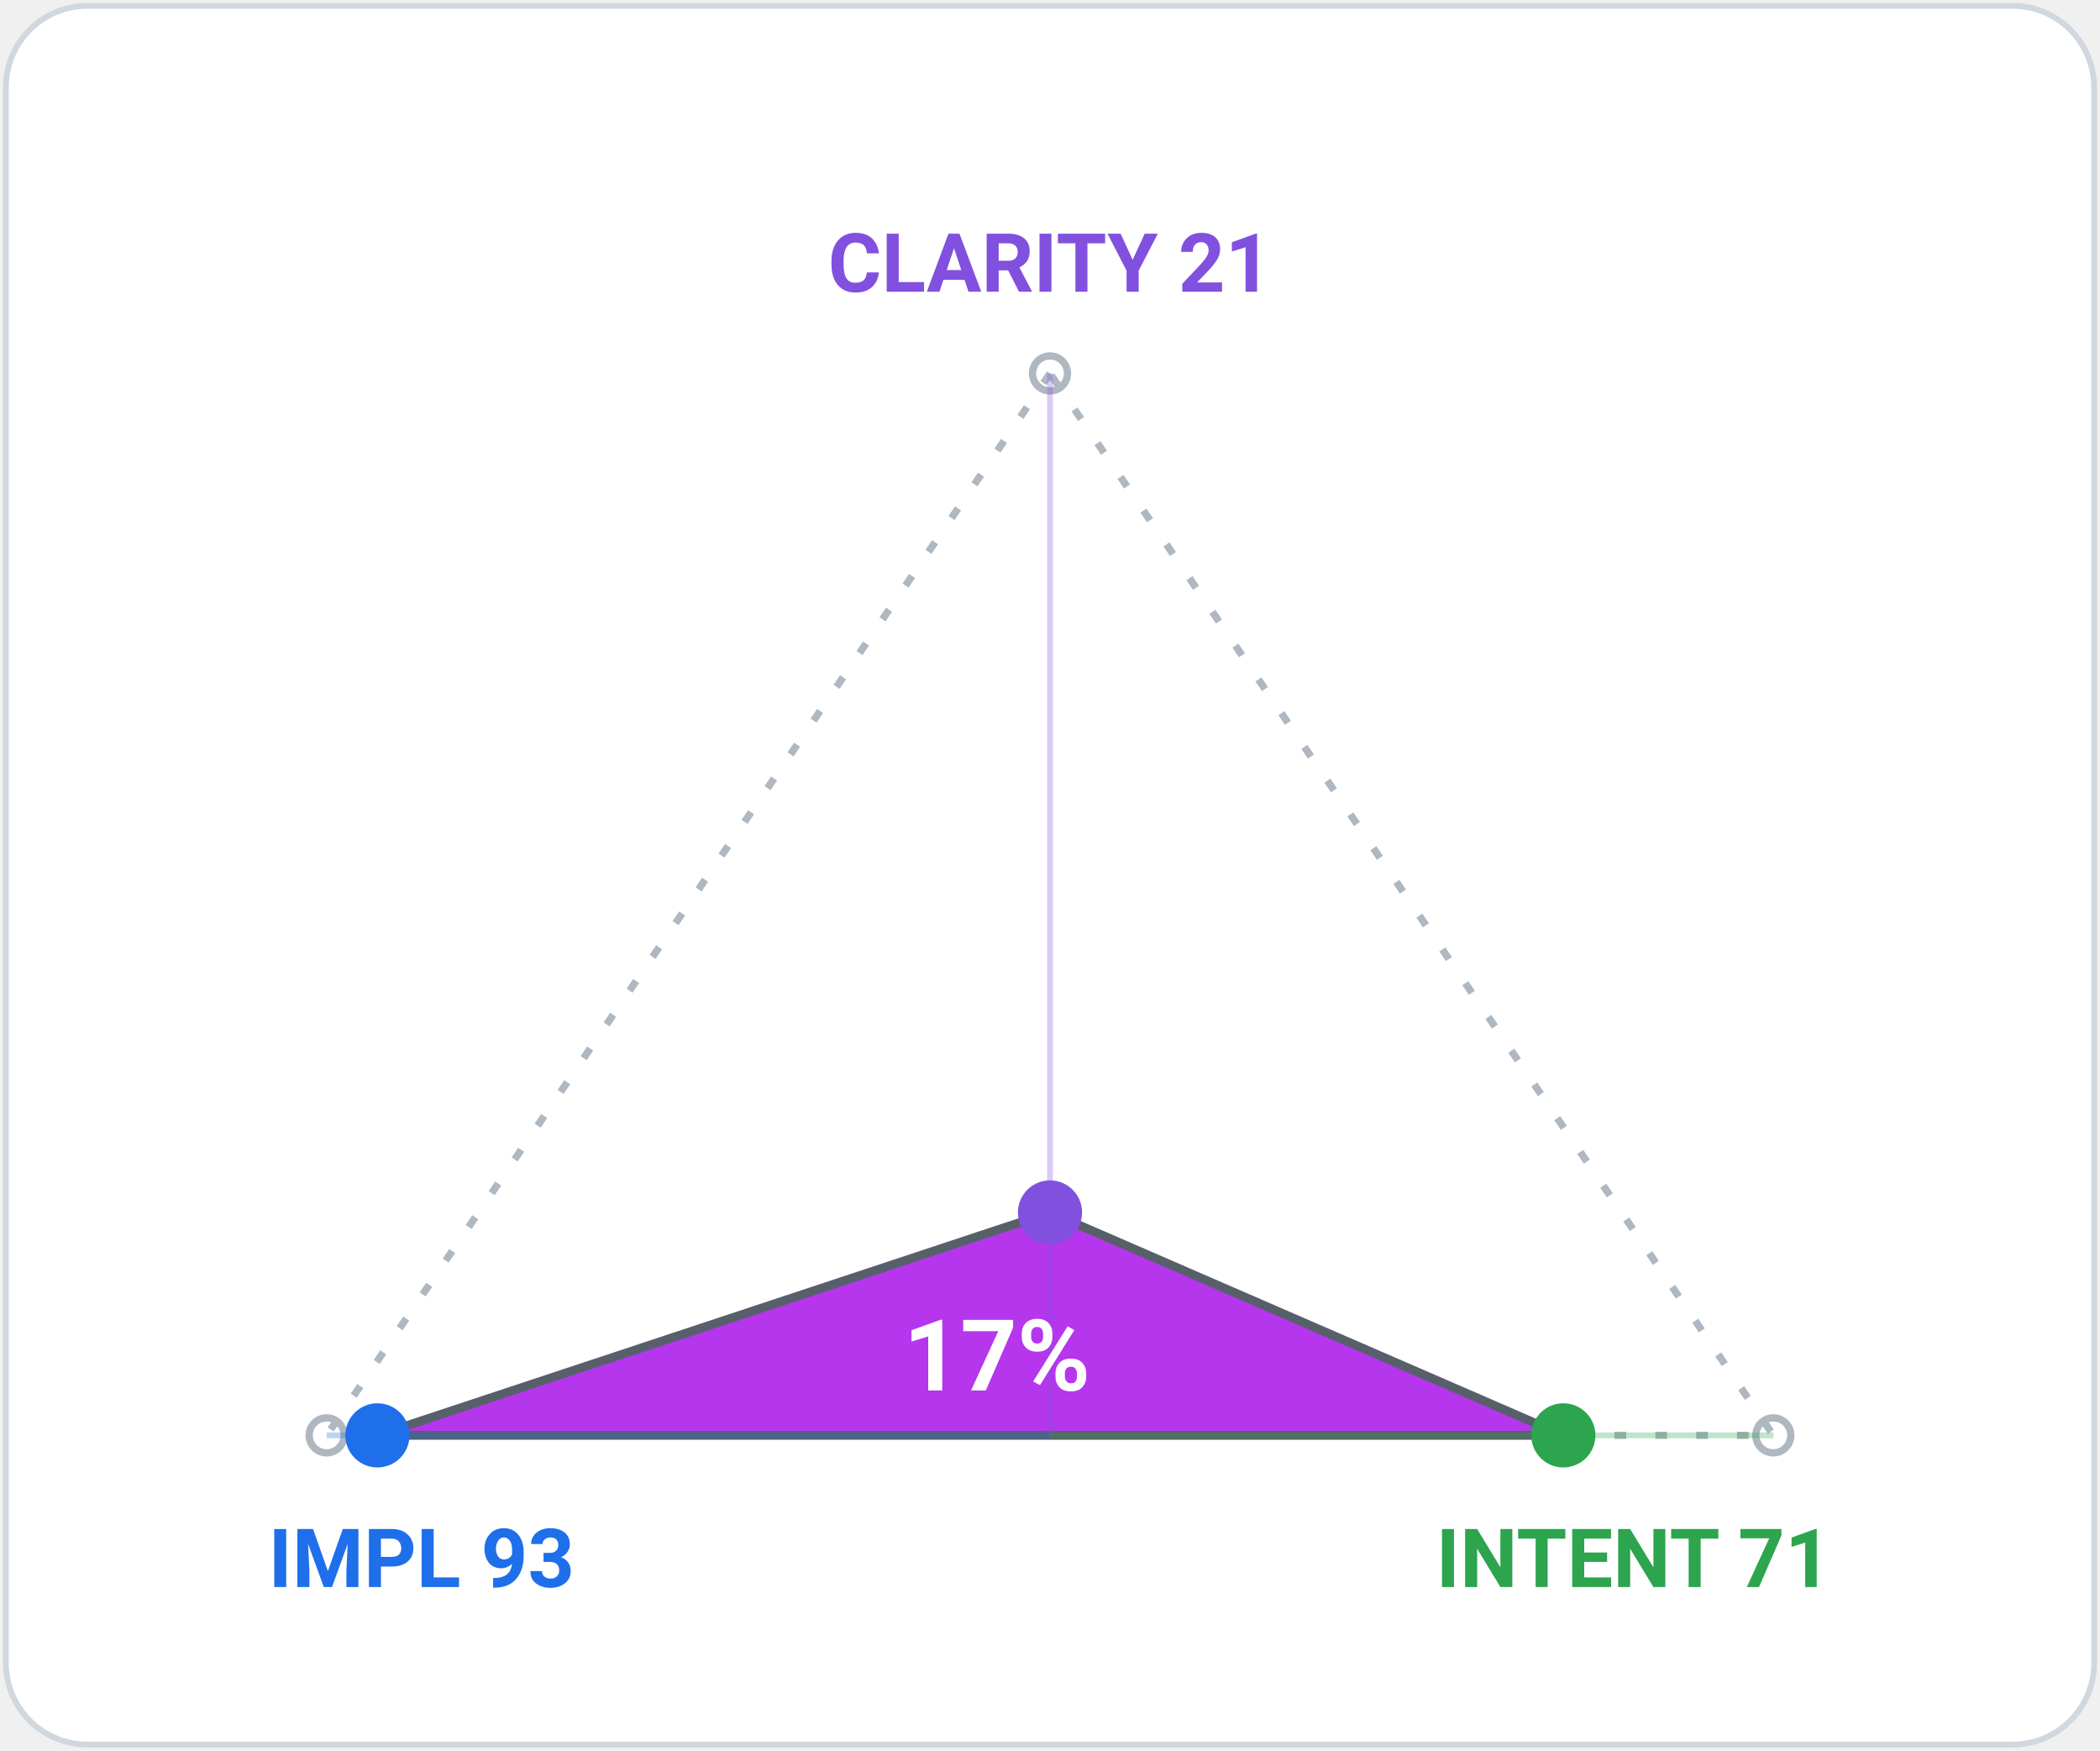
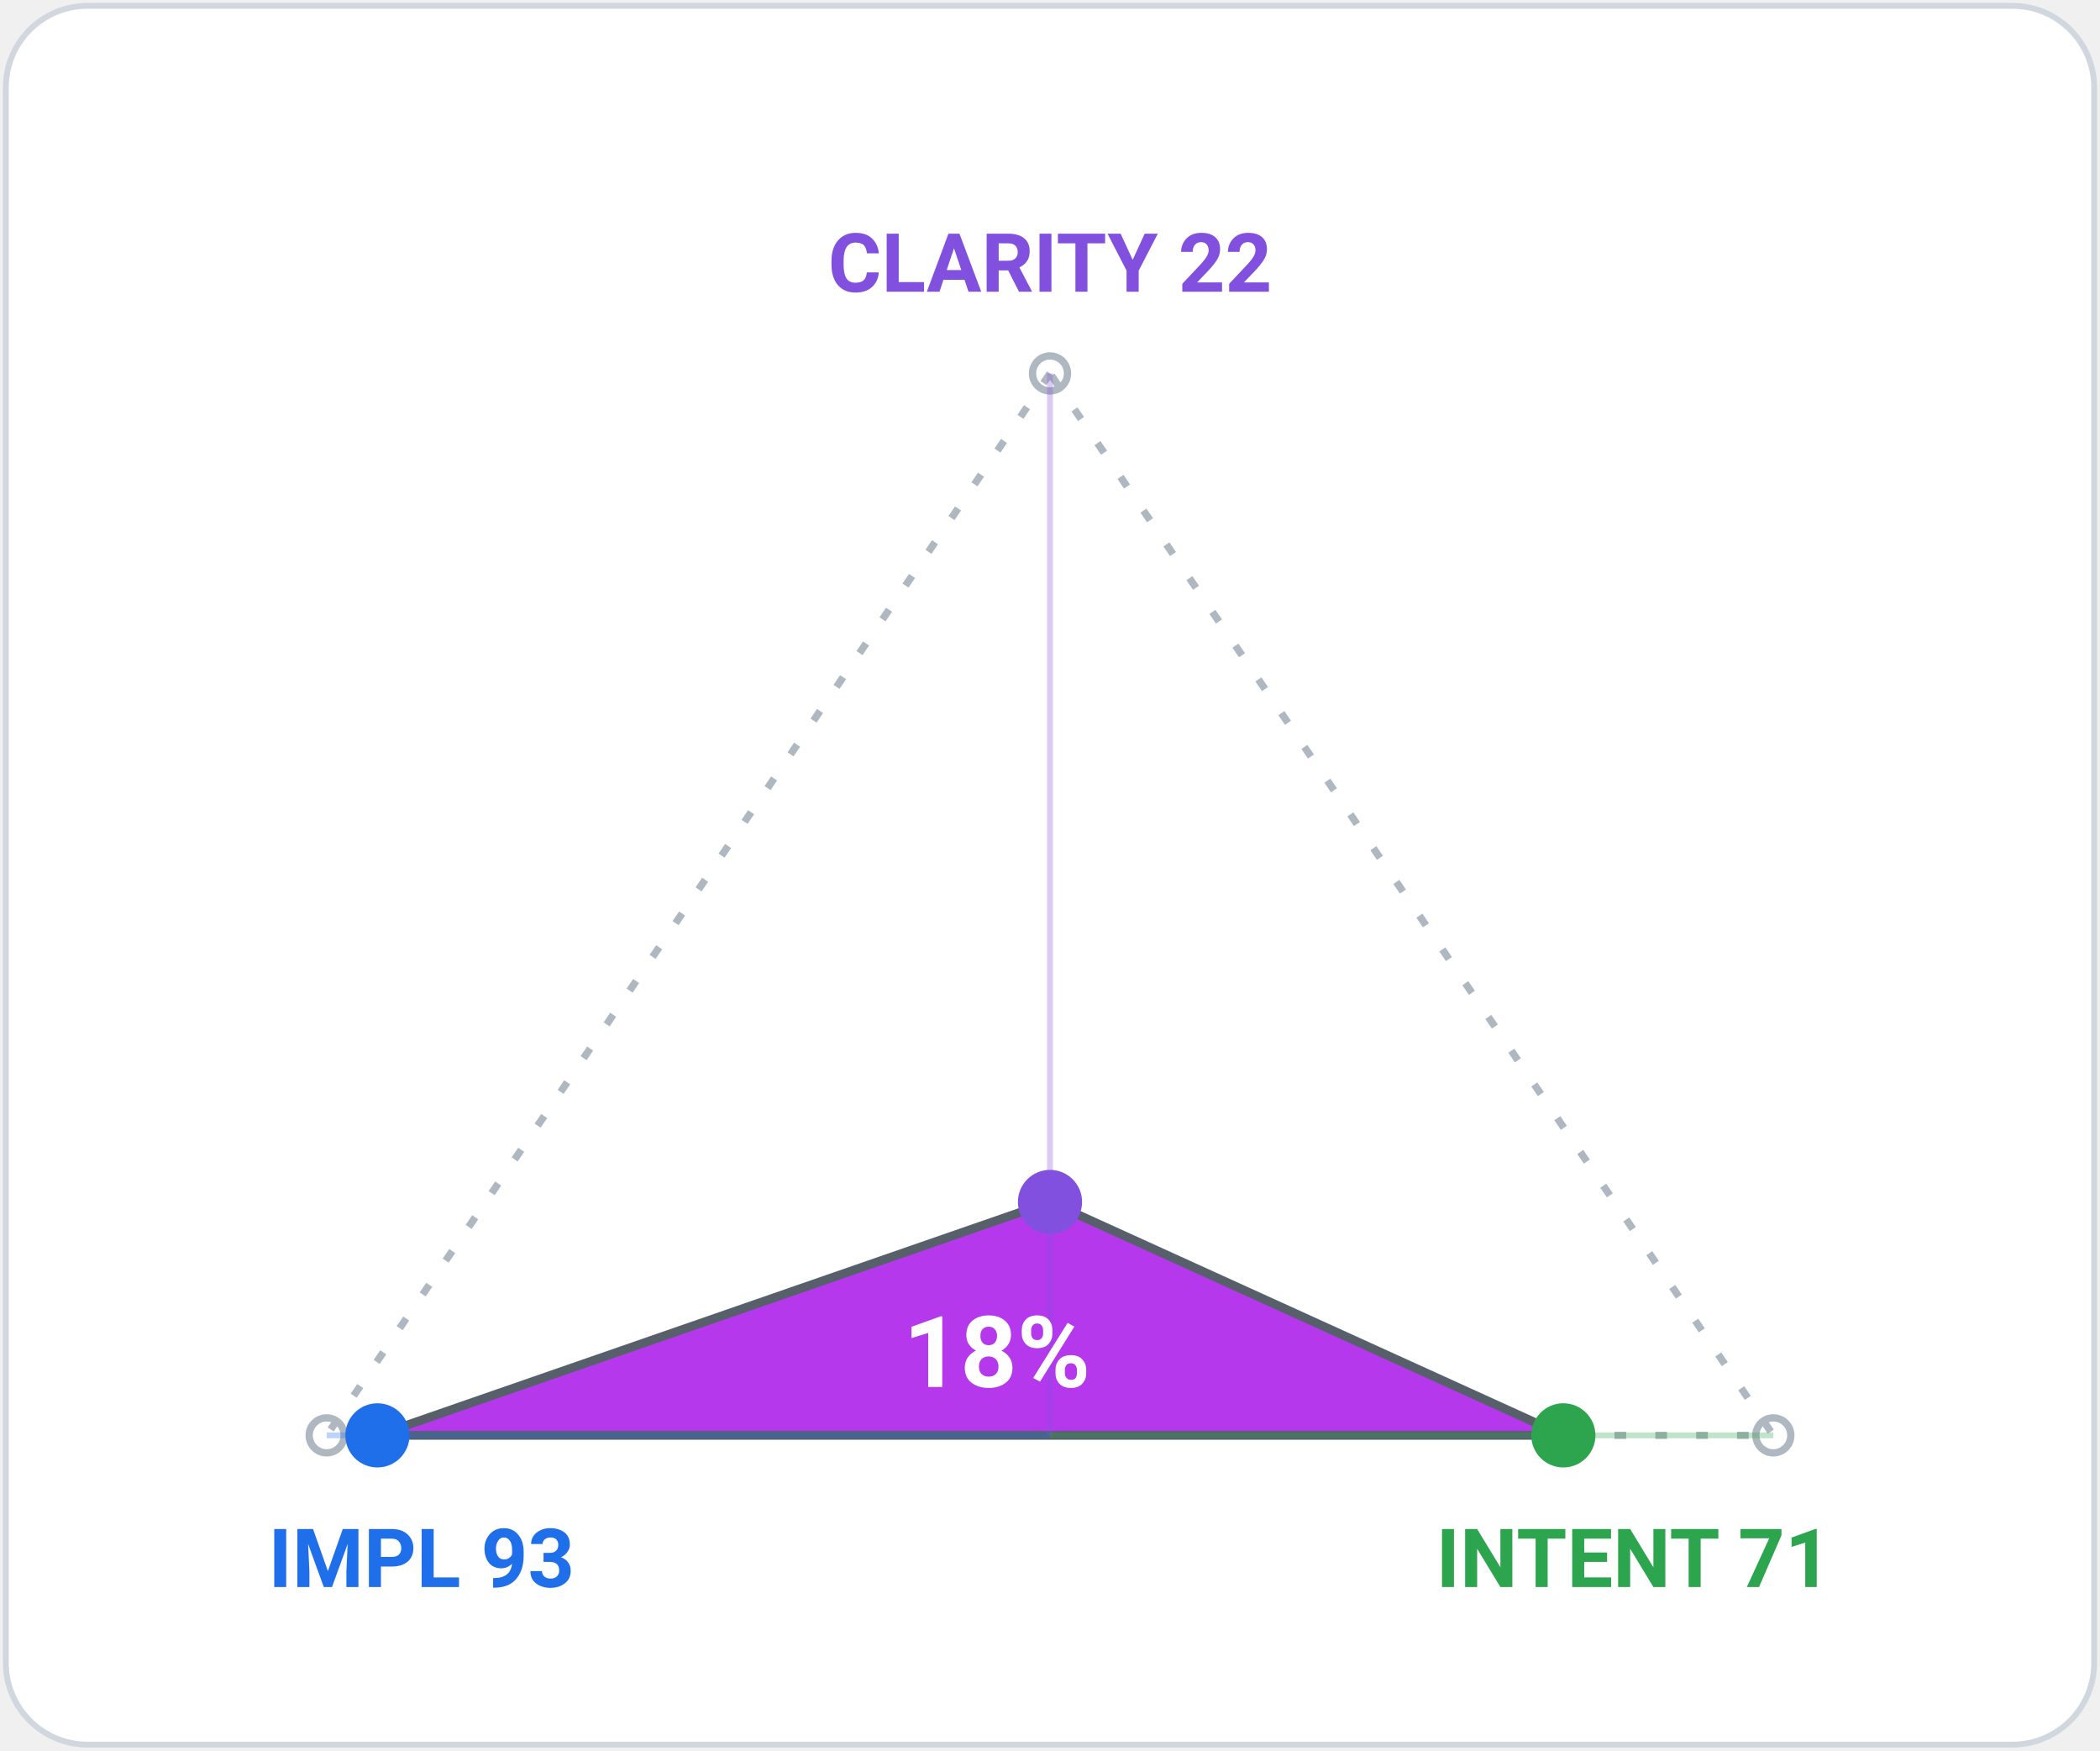
<svg xmlns="http://www.w3.org/2000/svg" width="360" height="300" viewBox="0 0 360 300" font-family="system-ui,-apple-system,'Segoe UI',Roboto,Helvetica,Arial,sans-serif">
  <rect x="1" y="1" width="358" height="298" rx="14" fill="#ffffff" stroke="#d0d7de" />
  <polygon points="180.0,64.0 56.0,246.0 304.0,246.0" fill="none" stroke="#afb8c1" stroke-dasharray="2 5" stroke-width="1.25" />
  <circle cx="180.0" cy="64.0" r="3" fill="none" stroke="#afb8c1" stroke-width="1.25" />
  <circle cx="56.0" cy="246.0" r="3" fill="none" stroke="#afb8c1" stroke-width="1.25" />
  <circle cx="304.0" cy="246.0" r="3" fill="none" stroke="#afb8c1" stroke-width="1.25" />
-   <polygon points="180.0,207.8 64.7,246.0 268.0,246.0" fill="#b536ed" stroke="#57606a" stroke-width="1.5" stroke-linejoin="round" />
+   <polygon points="180.0,206.0 64.7,246.0 268.0,246.0" fill="#b538ed" stroke="#57606a" stroke-width="1.5" stroke-linejoin="round" />
  <line x1="180" y1="246" x2="180.0" y2="64.0" stroke="#8250df" stroke-width="1" opacity="0.3" />
-   <circle cx="180.0" cy="207.8" r="5.5" fill="#8250df" />
-   <text x="180.0" y="50.0" fill="#8250df" font-size="14" font-weight="600" text-anchor="middle">CLARITY 21</text>
+   <circle cx="180.0" cy="206.0" r="5.5" fill="#8250df" />
+   <text x="180.0" y="50.0" fill="#8250df" font-size="14" font-weight="600" text-anchor="middle">CLARITY 22</text>
  <line x1="180" y1="246" x2="56.0" y2="246.0" stroke="#1f6feb" stroke-width="1" opacity="0.3" />
  <circle cx="64.7" cy="246.0" r="5.5" fill="#1f6feb" />
  <text x="46.0" y="272.0" fill="#1f6feb" font-size="14" font-weight="600" text-anchor="start">IMPL 93</text>
  <line x1="180" y1="246" x2="304.0" y2="246.0" stroke="#2da44e" stroke-width="1" opacity="0.3" />
  <circle cx="268.0" cy="246.0" r="5.5" fill="#2da44e" />
  <text x="314.0" y="272.0" fill="#2da44e" font-size="14" font-weight="600" text-anchor="end">INTENT 71</text>
-   <text x="170.9" y="238.3" fill="#ffffff" font-size="17" font-weight="700" text-anchor="middle">17%</text>
+   <text x="170.9" y="237.7" fill="#ffffff" font-size="17" font-weight="700" text-anchor="middle">18%</text>
</svg>
